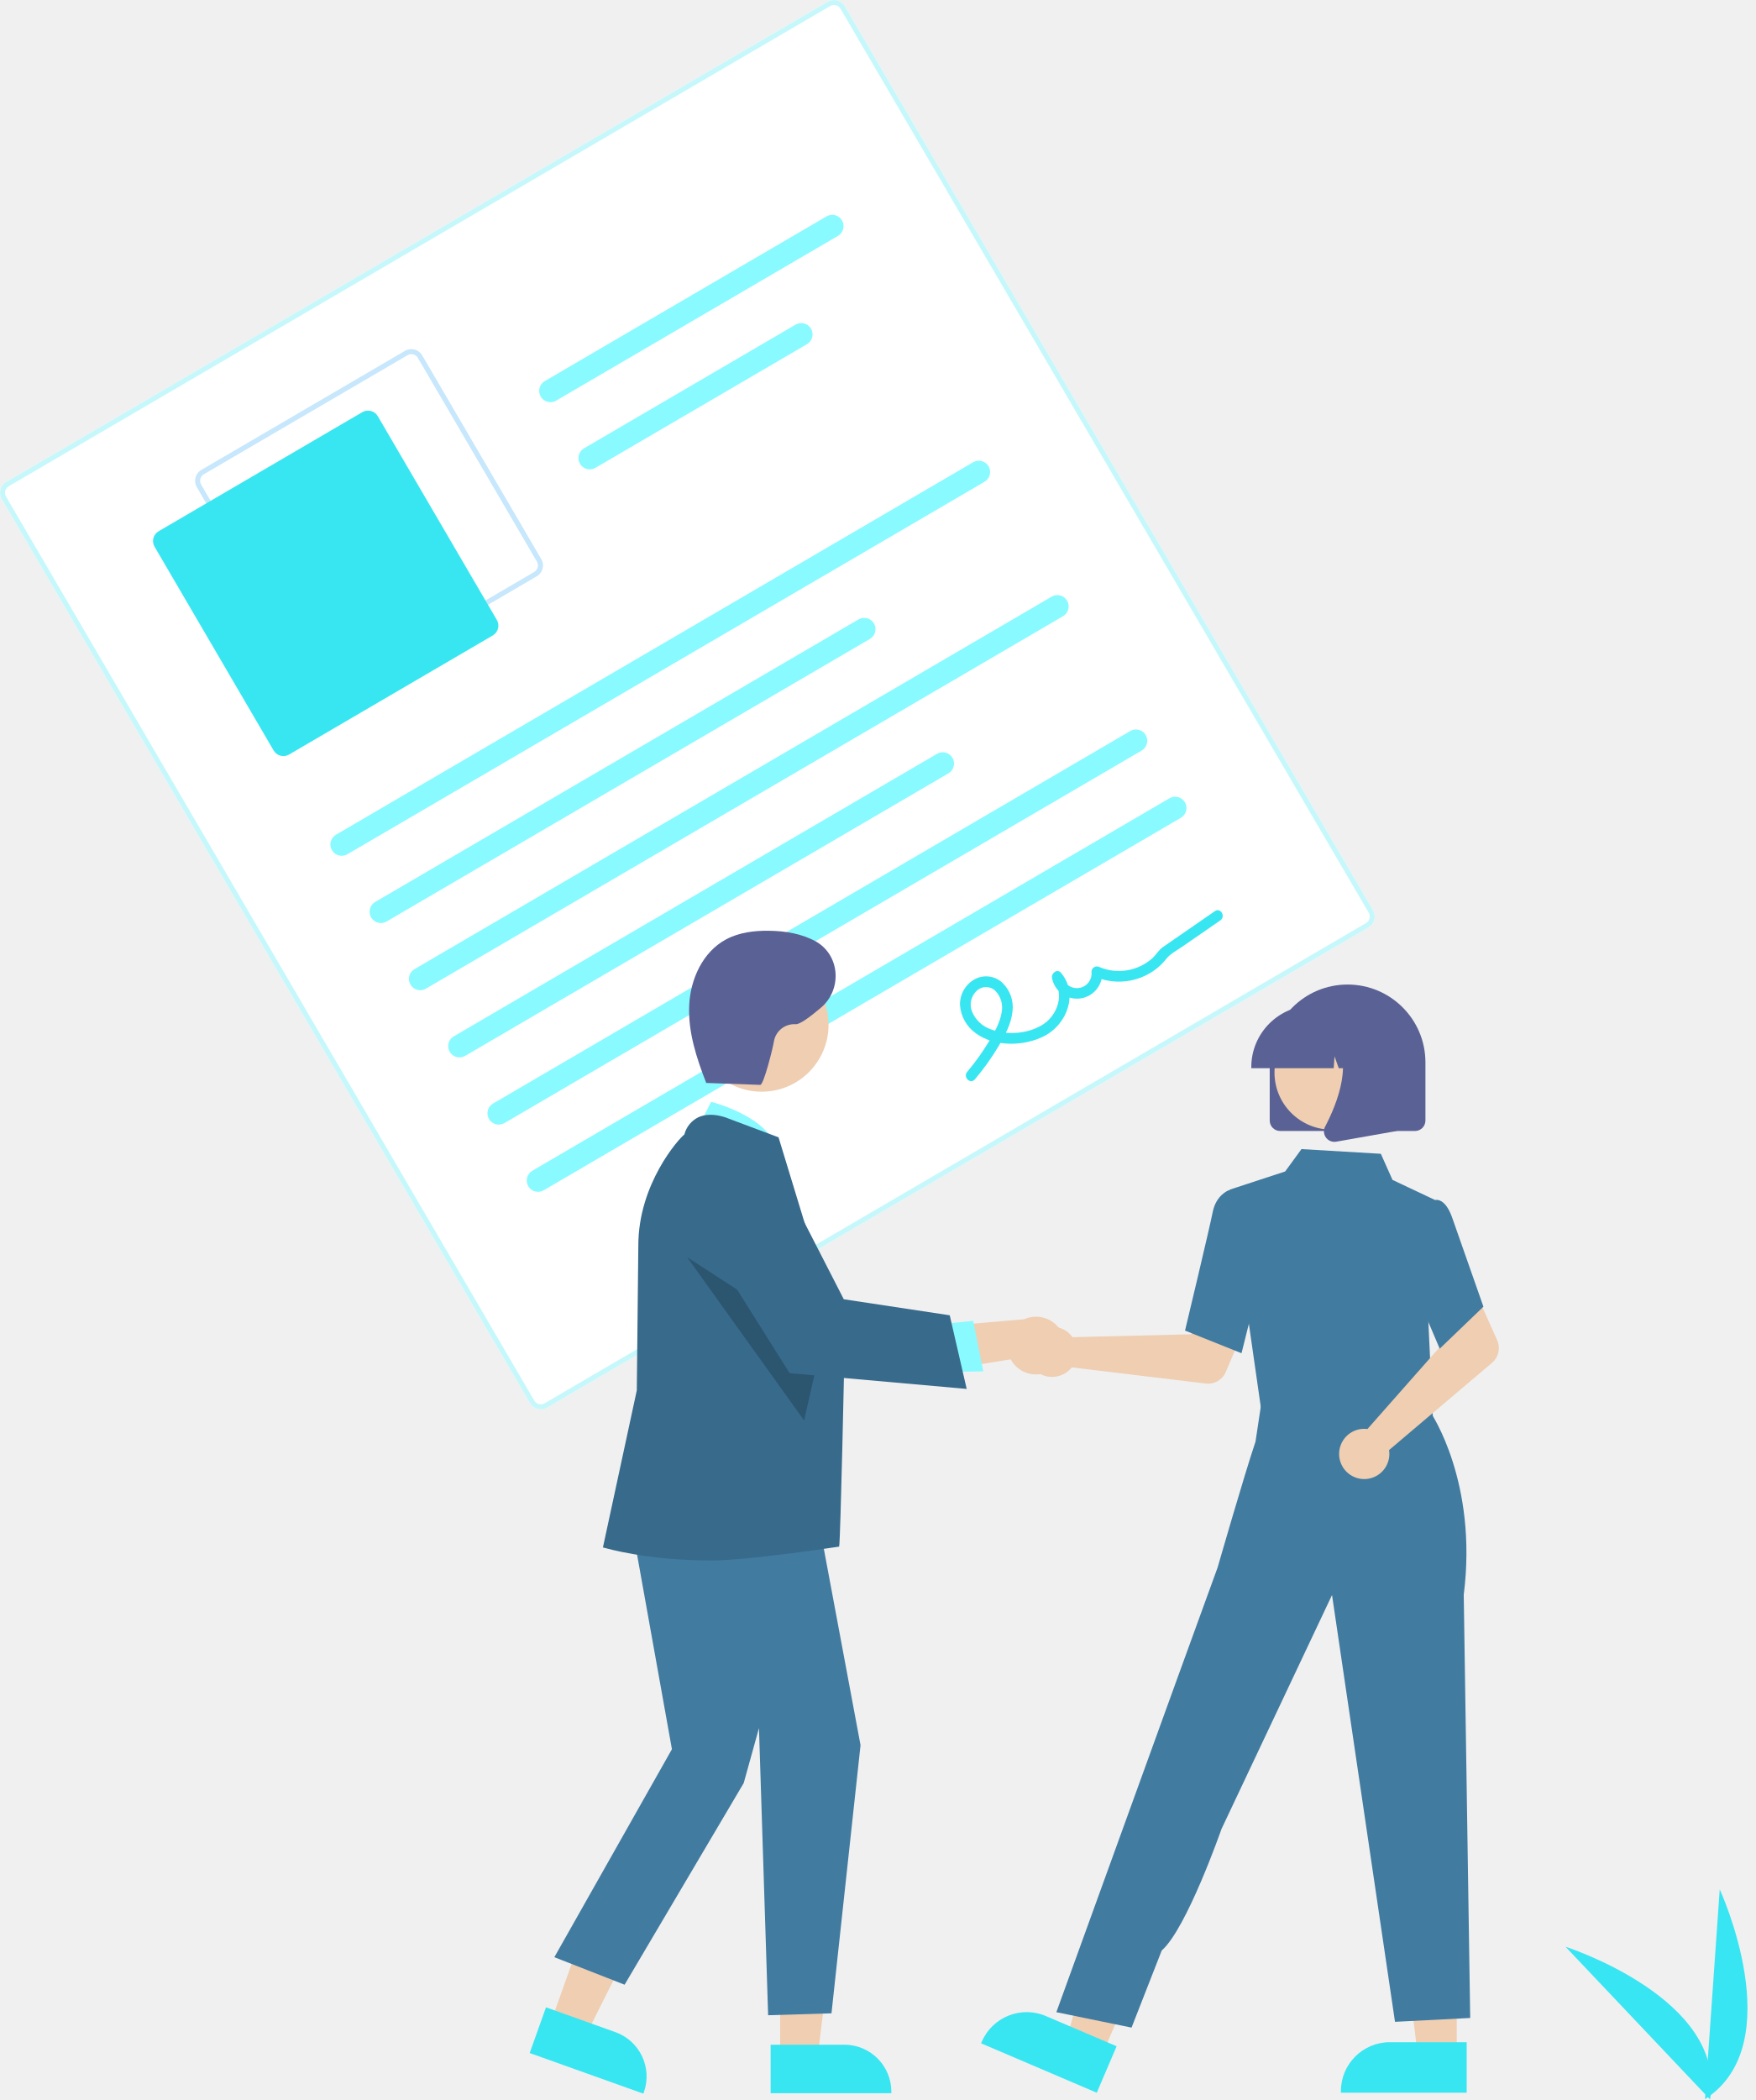
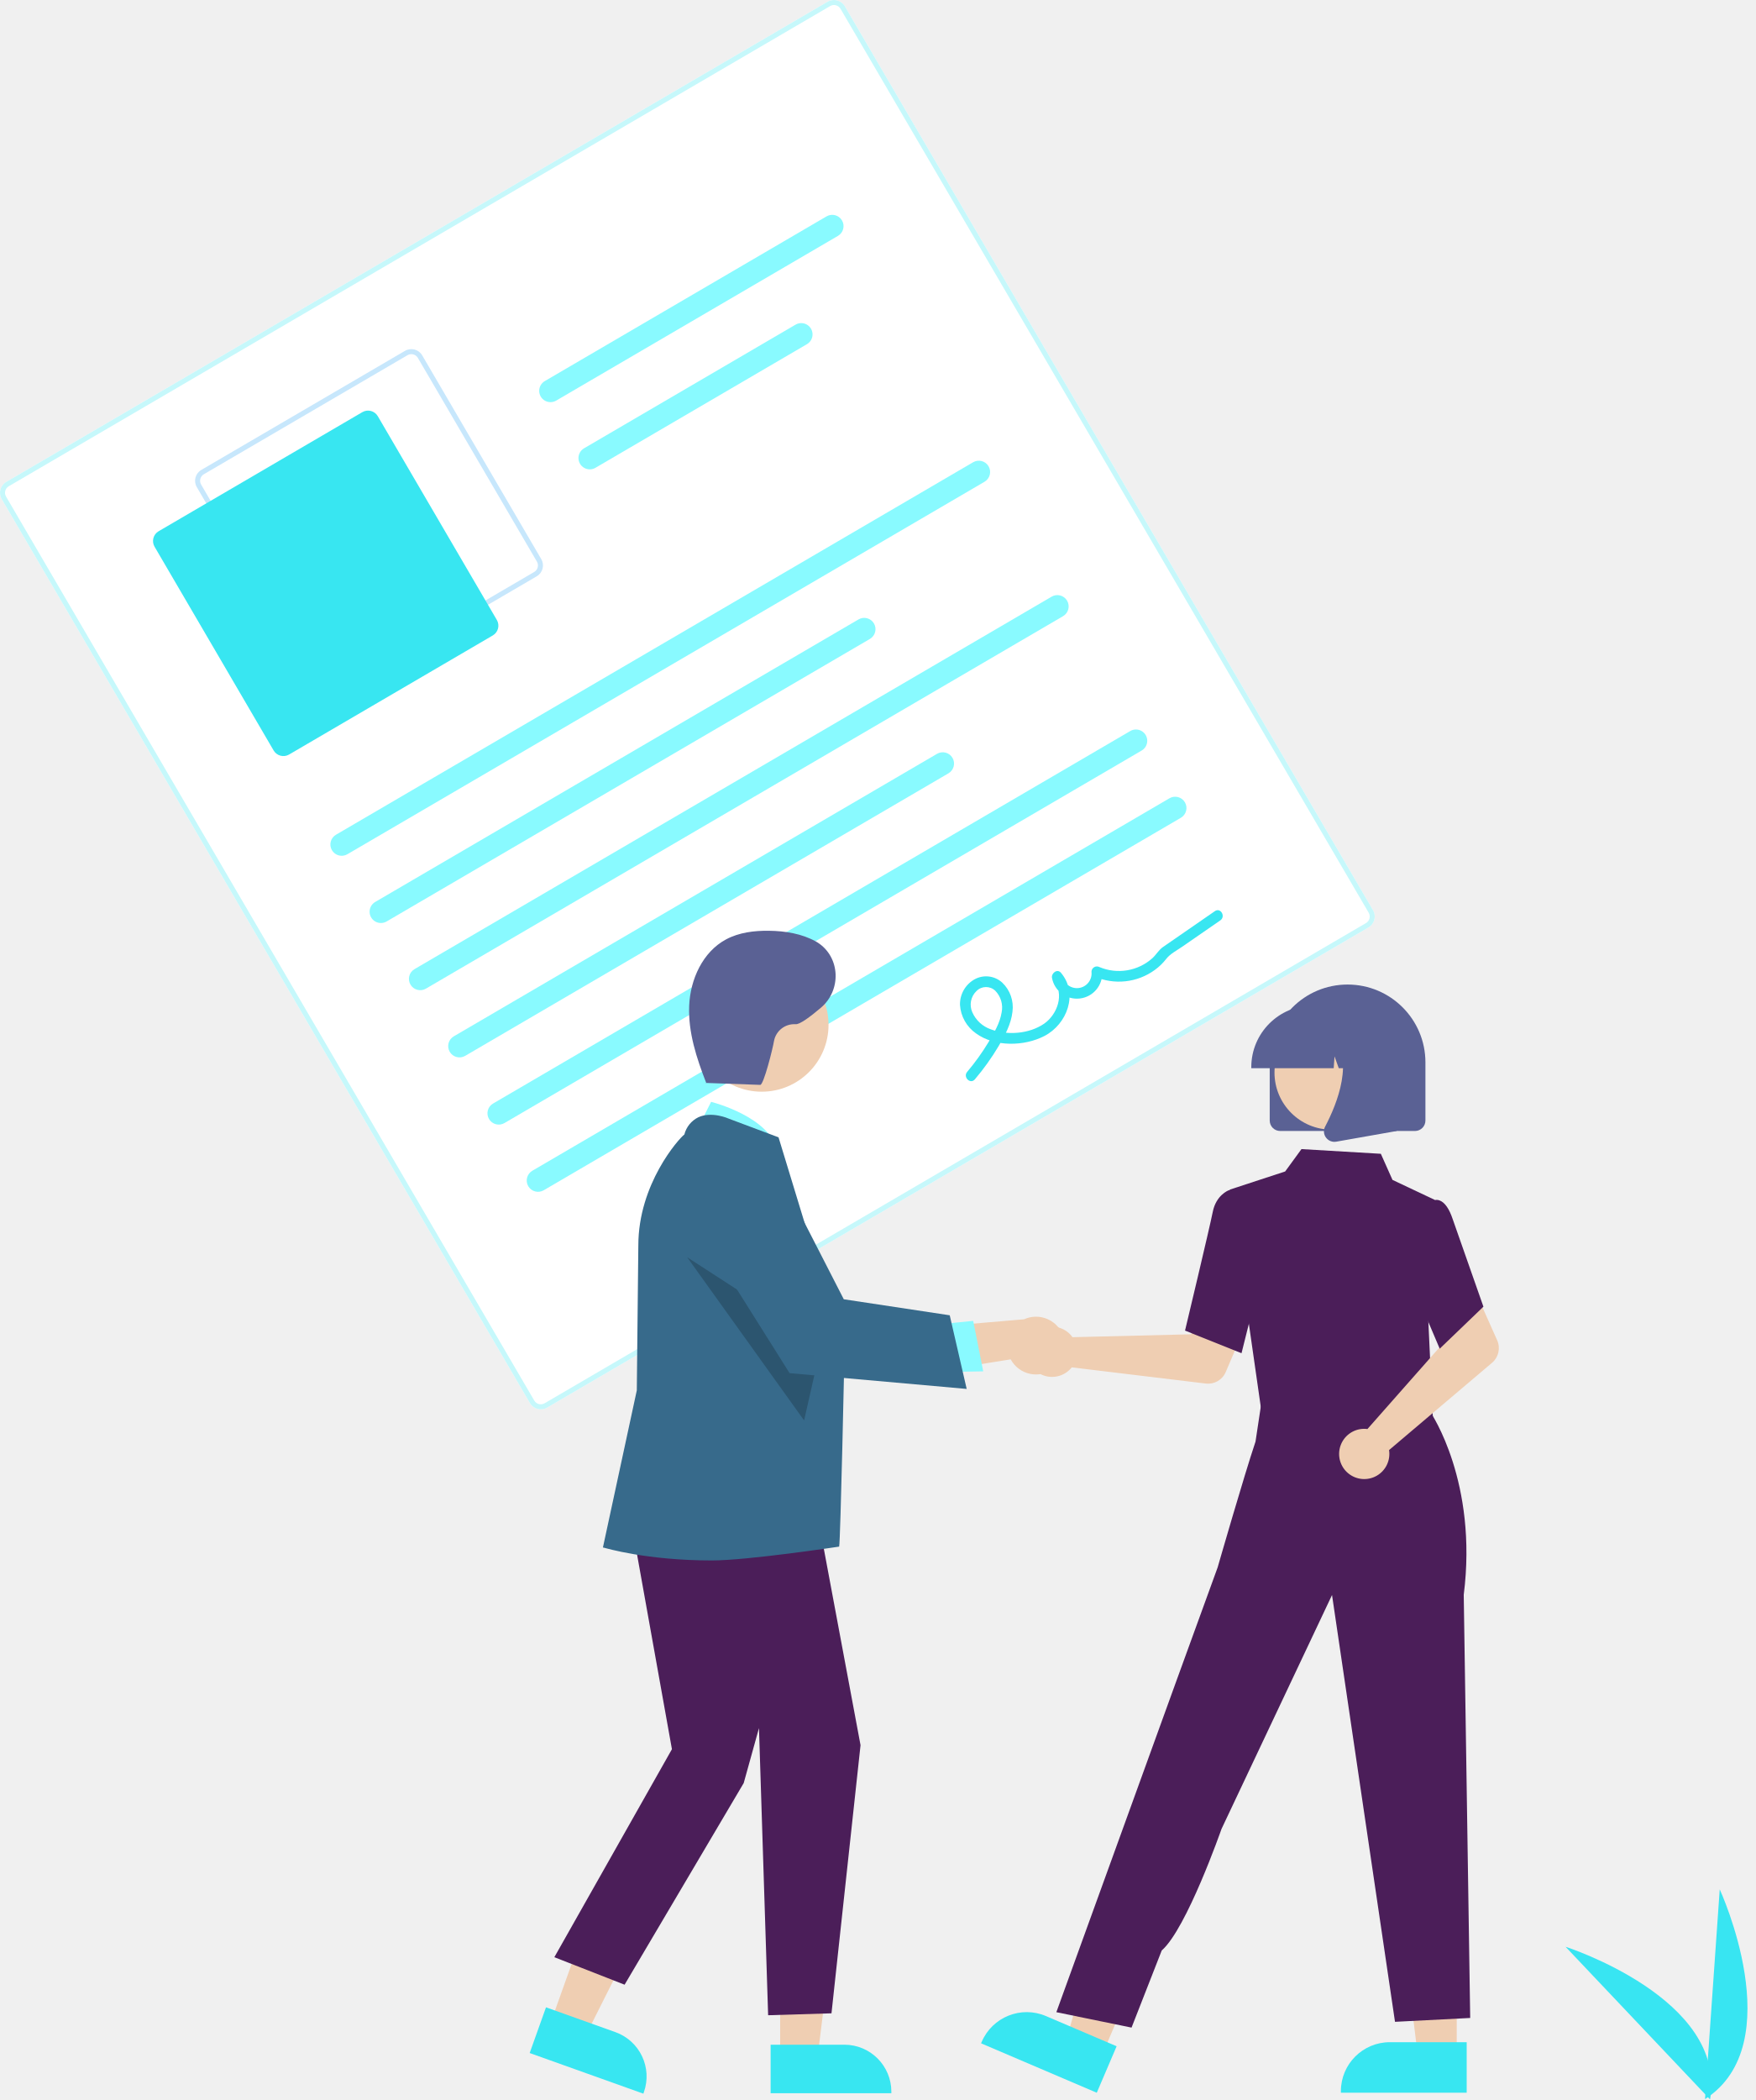
<svg xmlns="http://www.w3.org/2000/svg" width="604.324" height="722.77" viewBox="0 0 604.324 722.77">
  <g id="Group_29" data-name="Group 29" transform="translate(-23.253 0)">
    <path id="Path_604" data-name="Path 604" d="M907.6,809.952v-72.34S935.794,788.9,907.6,809.952Z" transform="matrix(0.998, 0.07, -0.07, 0.998, -238.86, -149.394)" fill="#38e5f2" />
    <path id="Path_605" data-name="Path 605" d="M909.344,809.939l-53.29-48.921S912.9,774.933,909.344,809.939Z" transform="matrix(0.998, 0.07, -0.07, 0.998, -238.86, -149.394)" fill="#38e5f2" />
    <path id="Path_606" data-name="Path 606" d="M721.388,408.518,438.6,573.8a4.326,4.326,0,0,1-5.911-1.55L250.842,261.107a4.326,4.326,0,0,1,1.55-5.911L535.177,89.918a4.326,4.326,0,0,1,5.911,1.55L722.937,402.606a4.326,4.326,0,0,1-1.549,5.912Z" transform="translate(-227 -89.328)" fill="#fff" />
    <path id="Path_607" data-name="Path 607" d="M721.388,408.518,438.6,573.8a4.326,4.326,0,0,1-5.911-1.55L250.842,261.107a4.326,4.326,0,0,1,1.55-5.911L535.177,89.918a4.326,4.326,0,0,1,5.911,1.55L722.937,402.606a4.326,4.326,0,0,1-1.549,5.912ZM253.264,256.688a2.6,2.6,0,0,0-.93,3.547l181.85,311.138a2.6,2.6,0,0,0,3.547.93L720.516,407.025a2.6,2.6,0,0,0,.93-3.547L539.6,92.34a2.6,2.6,0,0,0-3.547-.93Z" transform="translate(-227 -89.328)" fill="#c6f8fb" />
    <path id="Path_608" data-name="Path 608" d="M435.04,287.673,364.9,328.665a4.326,4.326,0,0,1-5.911-1.55L318,256.978a4.326,4.326,0,0,1,1.55-5.911l70.137-40.992a4.326,4.326,0,0,1,5.911,1.55l40.992,70.137a4.326,4.326,0,0,1-1.55,5.911ZM320.422,252.56a2.6,2.6,0,0,0-.93,3.547l40.992,70.137a2.6,2.6,0,0,0,3.547.93l70.137-40.992a2.6,2.6,0,0,0,.93-3.547L394.105,212.5a2.6,2.6,0,0,0-3.547-.93Z" transform="translate(-227 -89.328)" fill="#c7e7fc" />
    <path id="Path_609" data-name="Path 609" d="M419.909,308.028,349.772,349.02a3.893,3.893,0,0,1-5.32-1.4L303.46,277.489a3.893,3.893,0,0,1,1.4-5.32l70.137-40.992a3.893,3.893,0,0,1,5.32,1.4L421.3,302.708A3.893,3.893,0,0,1,419.909,308.028Z" transform="translate(-227 -89.328)" fill="#38e6f1" />
    <path id="Path_610" data-name="Path 610" d="M589.2,255.132,369.833,383.343a3.889,3.889,0,0,1-3.925-6.715l219.364-128.21a3.889,3.889,0,0,1,3.925,6.715Z" transform="translate(-227 -89.328)" fill="#89faff" />
    <path id="Path_611" data-name="Path 611" d="M549.74,309.225,383.352,406.473a3.889,3.889,0,1,1-3.925-6.715L545.815,302.51a3.889,3.889,0,0,1,3.925,6.715Z" transform="translate(-227 -89.328)" fill="#89faff" />
    <path id="Path_612" data-name="Path 612" d="M538.736,170.509l-97,56.692a3.889,3.889,0,1,1-3.925-6.715l97-56.692a3.889,3.889,0,0,1,3.925,6.715Z" transform="translate(-227 -89.328)" fill="#89faff" />
    <path id="Path_613" data-name="Path 613" d="M528.047,207.788l-72.79,42.543a3.889,3.889,0,1,1-3.925-6.715l72.79-42.543a3.889,3.889,0,1,1,3.925,6.715Z" transform="translate(-227 -89.328)" fill="#89faff" />
    <path id="Path_614" data-name="Path 614" d="M616.234,301.393,396.87,429.6a3.889,3.889,0,0,1-3.925-6.715l219.364-128.21a3.889,3.889,0,0,1,3.925,6.715Z" transform="translate(-227 -89.328)" fill="#89faff" />
    <path id="Path_615" data-name="Path 615" d="M576.777,355.485,410.389,452.733a3.889,3.889,0,0,1-3.925-6.715L572.852,348.77a3.889,3.889,0,0,1,3.925,6.715Z" transform="translate(-227 -89.328)" fill="#89faff" />
    <path id="Path_616" data-name="Path 616" d="M643.271,347.653,423.908,475.863a3.889,3.889,0,0,1-3.925-6.715l219.364-128.21a3.889,3.889,0,1,1,3.925,6.715Z" transform="translate(-227 -89.328)" fill="#89faff" />
    <path id="Path_617" data-name="Path 617" d="M656.79,370.783,437.426,498.994a3.889,3.889,0,0,1-3.925-6.715l219.364-128.21a3.889,3.889,0,0,1,3.925,6.715Z" transform="translate(-227 -89.328)" fill="#89faff" />
    <path id="Path_618" data-name="Path 618" d="M585.852,460.826a84.7,84.7,0,0,0,8.2-11.47c2.162-3.649,4.282-7.55,4.759-11.829a11.683,11.683,0,0,0-3.5-9.985,8.222,8.222,0,0,0-9.646-1.1,9.809,9.809,0,0,0-4.923,8.76,12.959,12.959,0,0,0,5.536,9.814c6.484,4.7,16.61,4.452,23.521.877,7.784-4.027,11.806-14.561,5.69-21.773-1.272-1.5-3.389.176-3.07,1.794a8.721,8.721,0,0,0,17.279-2.135l-2.749,1.607a20.99,20.99,0,0,0,20.879-2.24,19.47,19.47,0,0,0,3.907-3.776c1.346-1.755,3.606-2.89,5.436-4.155l13.19-9.114c1.94-1.341.1-4.535-1.861-3.184l-11.946,8.254c-1.991,1.376-3.994,2.734-5.973,4.127-1.414,1-2.285,2.6-3.572,3.786a17.288,17.288,0,0,1-18.252,3.087,1.866,1.866,0,0,0-2.749,1.607,5.048,5.048,0,1,1-10.026,1.188l-3.07,1.794c3.945,4.652,1.318,11.787-3.227,14.909-5.083,3.491-12.593,4.1-18.323,1.927a10.811,10.811,0,0,1-6.365-5.84,6.443,6.443,0,0,1,1.462-7.373,4.623,4.623,0,0,1,6.427-.069,8.269,8.269,0,0,1,2.191,7.459c-.591,3.695-2.633,7.1-4.533,10.257a78.8,78.8,0,0,1-7.337,10.217c-1.521,1.8,1.1,4.395,2.641,2.575Z" transform="translate(-227 -89.328)" fill="#38e6f1" />
    <path id="Path_619" data-name="Path 619" d="M618.593,548.508a8.669,8.669,0,0,1,.872,1.051l40.849-1,4.765-8.708,14.082,5.474-6.938,16.235a6.591,6.591,0,0,1-6.852,3.954L619.22,559.94a8.649,8.649,0,1,1-.627-11.432Z" transform="translate(-227 -89.328)" fill="#efceb2" />
    <path id="Path_620" data-name="Path 620" d="M524.753,707.256H511.322l-6.39-51.807h19.823Z" fill="#efceb2" />
    <path id="Path_621" data-name="Path 621" d="M755.178,809.6l-43.308,0v-.547A16.857,16.857,0,0,1,728.725,792.2h26.453Z" transform="translate(-227 -89.328)" fill="#38e6f1" />
    <path id="Path_622" data-name="Path 622" d="M402.792,706.958l-12.351-5.277,14.475-50.152,18.229,7.788Z" fill="#efceb2" />
    <path id="Path_623" data-name="Path 623" d="M627.828,809.6,588,792.59l.215-.5a16.858,16.858,0,0,1,22.123-8.88h0L634.666,793.6Z" transform="translate(-227 -89.328)" fill="#38e6f1" />
    <path id="Path_624" data-name="Path 624" d="M459.468,470.4l-.972,15.739,28.391,3.038,29.706,3.179-8.744-23.9Z" fill="#ffb7b7" />
-     <path id="Path_625" data-name="Path 625" d="M684.6,575.672l-11.029-76.888,19.117-6.265,5.615-7.7,27.323,1.617,4.011,8.985,14.569,6.884-2.239,41.582,1.633,34.784Z" transform="translate(-227 -89.328)" fill="#417ba0" />
-     <path id="Path_626" data-name="Path 626" d="M677.661,555.067l-19.445-7.78.083-.346c.083-.349,8.359-34.932,9.458-40.49,1.145-5.79,5.327-7.391,5.5-7.456l.13-.048,7.7,2.342,3.38,26.554Z" transform="translate(-227 -89.328)" fill="#417ba0" />
-     <path id="Path_627" data-name="Path 627" d="M639.8,787.181l-25.884-5.31,41.37-114.154,14.159-38.936s8.98-31.219,13.037-43.3l2.448-16.21,57.962,6.416s16.189,23.774,11.271,62.526l2.224,145.65L730.5,785.19l-21.68-146.9-38.051,80.527s-11.993,34.364-20.574,41.812Z" transform="translate(-227 -89.328)" fill="#417ba0" />
+     <path id="Path_625" data-name="Path 625" d="M684.6,575.672l-11.029-76.888,19.117-6.265,5.615-7.7,27.323,1.617,4.011,8.985,14.569,6.884-2.239,41.582,1.633,34.784Z" transform="translate(-227 -89.328)" fill="#4B1E59" />
+     <path id="Path_626" data-name="Path 626" d="M677.661,555.067l-19.445-7.78.083-.346c.083-.349,8.359-34.932,9.458-40.49,1.145-5.79,5.327-7.391,5.5-7.456l.13-.048,7.7,2.342,3.38,26.554Z" transform="translate(-227 -89.328)" fill="#4B1E59" />
+     <path id="Path_627" data-name="Path 627" d="M639.8,787.181l-25.884-5.31,41.37-114.154,14.159-38.936s8.98-31.219,13.037-43.3l2.448-16.21,57.962,6.416s16.189,23.774,11.271,62.526l2.224,145.65L730.5,785.19l-21.68-146.9-38.051,80.527s-11.993,34.364-20.574,41.812Z" transform="translate(-227 -89.328)" fill="#4B1E59" />
    <path id="Path_628" data-name="Path 628" d="M719.644,581.093a8.684,8.684,0,0,1,1.364.075l27.04-30.634-3.145-9.415,13.589-6.6,7.188,16.126a6.591,6.591,0,0,1-1.759,7.712l-35.467,30.052a8.649,8.649,0,1,1-8.809-7.313Z" transform="translate(-227 -89.328)" fill="#efceb2" />
-     <path id="Path_629" data-name="Path 629" d="M745.89,553.516l-11.28-26.533,4.4-18.481,4.74-5.989a2.73,2.73,0,0,1,2.194.02c1.748.7,3.237,2.86,4.425,6.41l10.571,30.111Z" transform="translate(-227 -89.328)" fill="#417ba0" />
+     <path id="Path_629" data-name="Path 629" d="M745.89,553.516l-11.28-26.533,4.4-18.481,4.74-5.989a2.73,2.73,0,0,1,2.194.02c1.748.7,3.237,2.86,4.425,6.41l10.571,30.111Z" transform="translate(-227 -89.328)" fill="#4B1E59" />
    <path id="Path_630" data-name="Path 630" d="M687.367,474.987v-20a26.8,26.8,0,1,1,53.609,0v20a3.6,3.6,0,0,1-3.6,3.6H690.968a3.6,3.6,0,0,1-3.6-3.6Z" transform="translate(-227 -89.328)" fill="#5a6194" />
    <circle id="Ellipse_81" data-name="Ellipse 81" cx="19.652" cy="19.652" r="19.652" transform="translate(462.012 349.49)" fill="#efceb2" />
    <path id="Path_631" data-name="Path 631" d="M681.026,456.584a21.227,21.227,0,0,1,21.2-21.2h4a21.227,21.227,0,0,1,21.2,21.2v.4h-8.454l-2.884-8.075-.577,8.075h-4.37l-1.455-4.074-.291,4.074H681.026Z" transform="translate(-227 -89.328)" fill="#5a6194" />
    <path id="Path_632" data-name="Path 632" d="M706.73,480.837a3.547,3.547,0,0,1-.282-3.766c4.24-8.064,10.175-22.964,2.3-32.153l-.566-.66h22.874V478.6l-20.779,3.666a3.682,3.682,0,0,1-.637.056,3.586,3.586,0,0,1-2.906-1.484Z" transform="translate(-227 -89.328)" fill="#5a6194" />
    <path id="Path_633" data-name="Path 633" d="M212.9,695.94l12.138,4.338,22.509-44.755-17.915-6.4Z" fill="#efceb2" />
    <path id="Path_634" data-name="Path 634" d="M432.6,795.929l5.622-15.73,23.9,8.543a16.2,16.2,0,0,1,9.79,20.679l-.177.495Z" transform="translate(-227 -89.328)" fill="#38e6f1" />
    <path id="Path_635" data-name="Path 635" d="M291.836,707.946h12.89l6.133-49.719H291.834Z" fill="#efceb2" />
    <path id="Path_636" data-name="Path 636" d="M515.548,793.066h25.386a16.178,16.178,0,0,1,16.178,16.178v.525l-41.564,0Z" transform="translate(-227 -89.328)" fill="#38e6f1" />
    <path id="Path_637" data-name="Path 637" d="M489.459,479.629l5.606-11.077s20.884,5.232,22.782,17.336Z" transform="translate(-227 -89.328)" fill="#89faff" />
-     <path id="Path_638" data-name="Path 638" d="M239.328,516.96l15.245,85.074-40.48,71.588,24.183,9.463,41.006-69.394,5.257-18.926,3.154,98.834,21.81-.662,10-92.287-16.038-85.793Z" fill="#417ba0" />
+     <path id="Path_638" data-name="Path 638" d="M239.328,516.96l15.245,85.074-40.48,71.588,24.183,9.463,41.006-69.394,5.257-18.926,3.154,98.834,21.81-.662,10-92.287-16.038-85.793Z" fill="#4B1E59" />
    <path id="Path_639" data-name="Path 639" d="M495.267,626.4c-22.4,0-36.616-4.284-36.935-4.352l-.516-.11,11.666-54.086.525-49.889c0-21.142,13.914-36.728,15.845-38.167a9.1,9.1,0,0,1,4.837-5.945c4.641-2.106,10.313.421,10.552.53l17.023,6.382.08.236c.205.6,22.627,74.214,22.627,74.214s-1.357,64.315-1.83,66.422C539.142,621.636,507.711,626.4,495.267,626.4Z" transform="translate(-227 -89.328)" fill="#376a8b" />
    <circle id="Ellipse_82" data-name="Ellipse 82" cx="23.008" cy="23.008" r="23.008" transform="translate(262.469 329.719)" fill="#efceb2" />
    <path id="Path_640" data-name="Path 640" d="M259.823,432.715l40.253,56.162,5.944-26.227Z" opacity="0.2" />
    <path id="Path_641" data-name="Path 641" d="M613.023,560.257a9.874,9.874,0,0,1-14.825-3.073l-34.647,5.546,7.506-16.617,31.75-2.719a9.927,9.927,0,0,1,10.215,16.863Z" transform="translate(-227 -89.328)" fill="#efceb2" />
    <path id="Path_642" data-name="Path 642" d="M345.842,455.838l12.449-1.221,3.45,17.366-15.665.277Z" fill="#89faff" />
    <path id="Path_643" data-name="Path 643" d="M583.047,567.362l-60.97-5.429-30.786-48.96-.095-.433a16.855,16.855,0,0,1,31.467-11.286l18.072,35.251,36.473,5.513Z" transform="translate(-227 -89.328)" fill="#376a8b" />
    <path id="Path_644" data-name="Path 644" d="M492.879,462.032l19.1.685c1.164.042,4.323-12.521,4.737-15.127a7.113,7.113,0,0,1,7.42-5.754c1.43.135,5.034-2.536,8.754-5.7,7.062-6,6.695-17.28-1.063-22.353q-.318-.208-.624-.38c-4.894-2.739-10.619-3.659-16.227-3.729-5.084-.064-10.311.576-14.79,2.982-8.029,4.314-12.3,13.741-12.678,22.848s2.544,18.012,5.857,26.5" transform="translate(-227 -89.328)" fill="#5a6194" />
  </g>
</svg>
